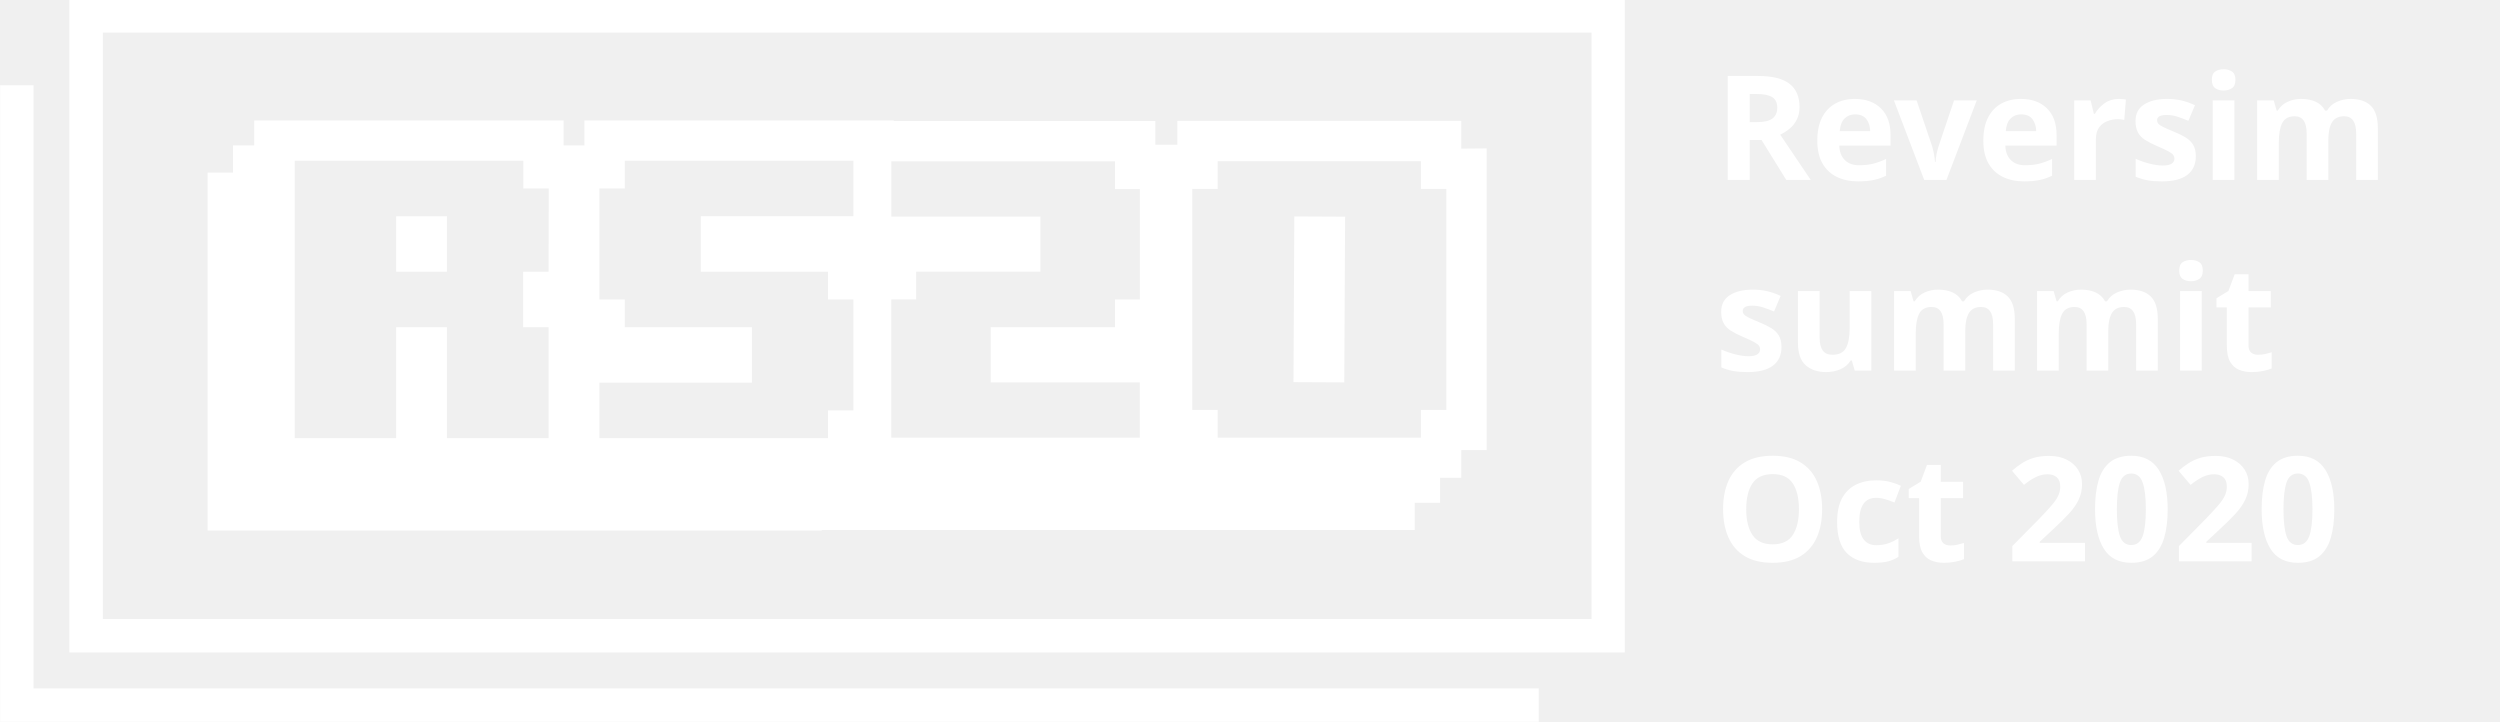
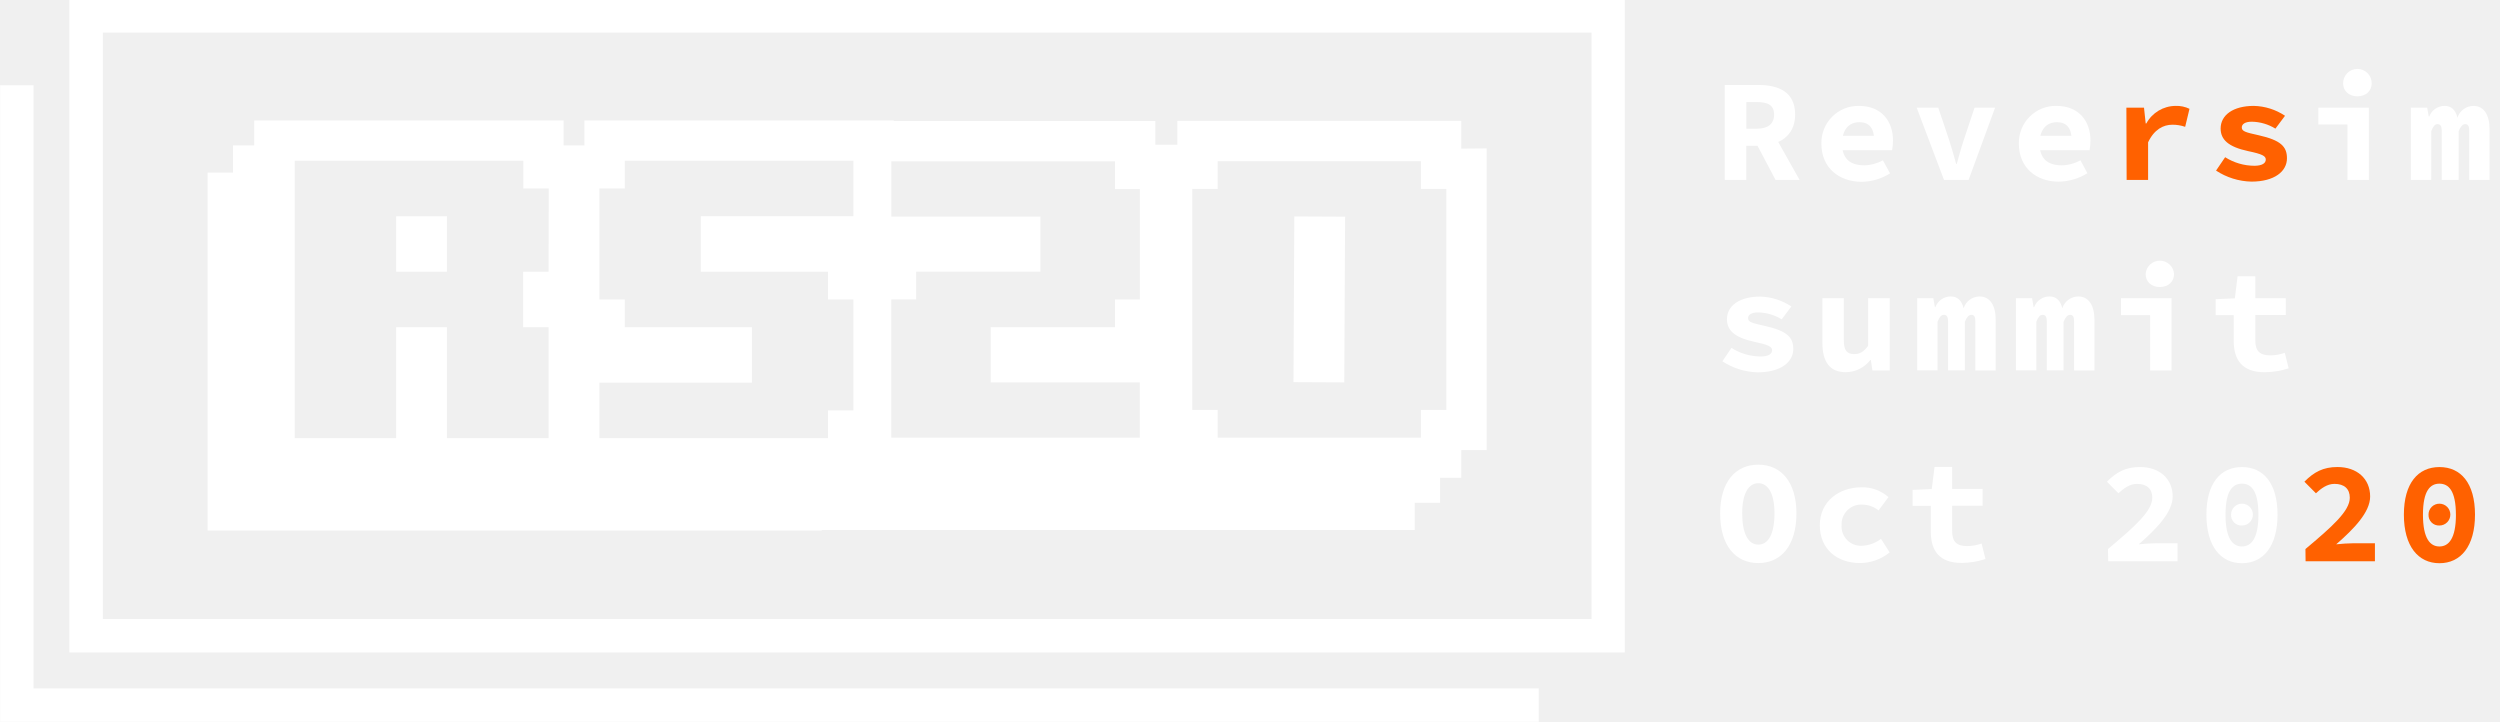
<svg xmlns="http://www.w3.org/2000/svg" viewBox="0 0 721 208">
  <defs>
-     <style>.cls-1,.cls-2{fill:#fff;}.cls-2{font-size:42px;font-family:PTMono-Bold, PT Mono;font-weight:700;}</style>
+     <style>.cls-1{fill:#fff;}.cls-2{fill:#ff6100;}</style>
  </defs>
  <g id="Layer_3" data-name="Layer 3">
    <path class="cls-1" d="M468.59,188.17H20V-.23H468.59ZM29.67,178.53H459V9.41H29.67Z" />
    <polygon class="cls-1" points="443.77 208.17 0.03 208.17 0.03 24.59 9.67 24.59 9.67 198.53 443.77 198.53 443.77 208.17" />
-     <text class="cls-2" transform="translate(494.5 51.89)">Reversim<tspan x="0" y="55">summit</tspan>
-       <tspan x="0" y="110">Oct 2020</tspan>
-     </text>
+     <path class="cls-1" d="M497.42,24.51h9.73c5.8,0,10.57,2,10.57,8.53,0,6.29-4.77,9-10.57,9h-3.52v9.85h-6.21Zm9.23,12.61c3.25,0,5-1.4,5-4.08s-1.75-3.61-5-3.61h-3v7.69Zm3.65-.69L519,51.89h-6.93L506,40.4Z" />
+     <path class="cls-1" d="M525.29,41.45a10.63,10.63,0,0,1,10.84-10.91c6.43,0,9.81,4.34,9.81,10a17.17,17.17,0,0,1-.26,2.77H529.87V39.17H541.5l-1,1.18c0-3.35-1.45-5.11-4.19-5.11-3.06,0-5.06,2.07-5.06,6.21,0,4.33,2.35,6.23,6.41,6.23a11.45,11.45,0,0,0,5.36-1.45L545.1,50a15.91,15.91,0,0,1-8.26,2.44C530.34,52.39,525.29,48.38,525.29,41.45Z" />
+     <path class="cls-1" d="M552.77,31.05H559l3.28,9.82c.68,2.09,1.26,4.23,1.88,6.41h.17c.62-2.18,1.17-4.32,1.86-6.41l3.28-9.82h5.91l-7.64,20.84h-7.09Z" />
+     <path class="cls-1" d="M582.24,41.45a10.63,10.63,0,0,1,10.84-10.91c6.43,0,9.81,4.34,9.81,10a17.17,17.17,0,0,1-.26,2.77H586.82V39.17h11.64l-1,1.18c0-3.35-1.45-5.11-4.19-5.11-3.06,0-5.06,2.07-5.06,6.21,0,4.33,2.35,6.23,6.41,6.23A11.45,11.45,0,0,0,600,46.23l2,3.72a15.91,15.91,0,0,1-8.26,2.44C587.29,52.39,582.24,48.38,582.24,41.45Z" />
+     <path class="cls-2" d="M613.25,31.05h5.08l.49,4.55H619a9.68,9.68,0,0,1,8.45-5.06,8.57,8.57,0,0,1,4,.84l-1.25,5.2a10.9,10.9,0,0,0-3.69-.61c-2.59,0-5.24,1.34-7,5.08V51.89h-6.19Z" />
+     <path class="cls-2" d="M639.11,49.2l2.62-3.86a15.91,15.91,0,0,0,8.41,2.47c2.29,0,3.31-.76,3.31-1.79s-1-1.58-5.1-2.44c-5.67-1.22-7.92-3.3-7.92-6.51,0-3.89,3.62-6.53,9.57-6.53a16.84,16.84,0,0,1,9,2.85l-2.77,3.71a13.39,13.39,0,0,0-6.81-2c-1.93,0-2.89.69-2.89,1.67,0,1.15,1.28,1.43,4.81,2.22,6.43,1.44,8.22,3.27,8.22,6.66,0,3.78-3.6,6.73-10.28,6.73A19.39,19.39,0,0,1,639.11,49.2Z" />
+     <path class="cls-1" d="M677,35.89h-8.39V31.05h14.58V51.89H677ZM675.75,24A4.11,4.11,0,0,1,684,24c0,2.28-1.72,3.78-4.11,3.78S675.75,26.29,675.75,24Z" />
+     <path class="cls-1" d="M695.3,31.05H700l.45,2.56h.14a4.72,4.72,0,0,1,4.51-3.07c1.81,0,3.13,1.18,3.62,3.41a4.89,4.89,0,0,1,4.61-3.41c3,0,4.66,2.56,4.66,6.73V51.89h-5.87V37.7c0-1.29-.31-1.9-1.12-1.9s-1.34.65-1.92,2V51.89H704.2V37.7c0-1.29-.37-1.9-1.19-1.9s-1.29.65-1.84,2V51.89H695.3Z" />
+     <path class="cls-1" d="M496.73,104.2l2.62-3.86a15.91,15.91,0,0,0,8.41,2.47c2.3,0,3.31-.76,3.31-1.79s-1-1.58-5.1-2.44c-5.67-1.22-7.92-3.3-7.92-6.51,0-3.89,3.62-6.53,9.57-6.53a16.9,16.9,0,0,1,9,2.85l-2.77,3.71a13.46,13.46,0,0,0-6.82-2c-1.93,0-2.89.69-2.89,1.67,0,1.15,1.28,1.43,4.82,2.22,6.43,1.44,8.22,3.27,8.22,6.66,0,3.77-3.6,6.73-10.29,6.73A19.39,19.39,0,0,1,496.73,104.2Z" />
+     <path class="cls-1" d="M525.58,98.91V86h6.18V98.12c0,2.76.74,4,3,4,1.53,0,2.62-.54,4-2.37V86H545v20.84h-5l-.44-3h-.17a9,9,0,0,1-7,3.5C527.59,107.39,525.58,104.17,525.58,98.91Z" />
+     <path class="cls-1" d="M552.92,86h4.65l.45,2.57h.14a4.72,4.72,0,0,1,4.51-3.07c1.81,0,3.13,1.18,3.63,3.41a4.87,4.87,0,0,1,4.6-3.41c3,0,4.66,2.56,4.66,6.73v14.61h-5.87V92.7c0-1.29-.31-1.9-1.12-1.9s-1.34.65-1.91,2v14h-4.83V92.7c0-1.29-.38-1.9-1.2-1.9s-1.29.65-1.84,2v14h-5.87Z" />
+     <path class="cls-1" d="M581.4,86h4.65l.44,2.57h.15a4.72,4.72,0,0,1,4.51-3.07c1.8,0,3.12,1.18,3.62,3.41a4.88,4.88,0,0,1,4.61-3.41c3,0,4.66,2.56,4.66,6.73v14.61h-5.87V92.7c0-1.29-.31-1.9-1.13-1.9s-1.33.65-1.91,2v14H590.3V92.7c0-1.29-.37-1.9-1.19-1.9s-1.29.65-1.84,2v14H581.4Z" />
+     <path class="cls-1" d="M620.09,90.89H611.7V86h14.58v20.84h-6.19ZM618.8,79A4.11,4.11,0,0,1,627,79c0,2.28-1.72,3.78-4.11,3.78S618.8,81.29,618.8,79Z" />
+     <path class="cls-1" d="M644.2,98.25V90.89H639v-4.6l5.53-.25.79-6.37h5.11V86h8.79v4.85h-8.79v7.28c0,3.17,1.34,4.36,4.38,4.36a12.45,12.45,0,0,0,4.12-.74l1.12,4.47a22.87,22.87,0,0,1-6.81,1.13C646.56,107.39,644.2,103.71,644.2,98.25Z" />
+     <path class="cls-1" d="M496.09,148.07c0-9.15,4.49-14.06,11-14.06s11,4.91,11,14.06c0,9.37-4.5,14.32-11,14.32S496.09,157.44,496.09,148.07Zm15.67,0c0-5.69-1.8-8.71-4.65-8.71s-4.66,3-4.66,8.71c0,5.91,1.8,9,4.66,9S511.76,154,511.76,148.07Z" />
+     <path class="cls-1" d="M524.83,151.48c0-6.94,5.63-10.94,12-10.94a11.26,11.26,0,0,1,7.8,2.83l-2.85,3.83a7.65,7.65,0,0,0-4.61-1.67,5.67,5.67,0,0,0-6.06,5.95A5.58,5.58,0,0,0,537,157.4a9.53,9.53,0,0,0,5.48-2l2.5,3.91a13.58,13.58,0,0,1-8.56,3.07C529.86,162.39,524.83,158.39,524.83,151.48Z" />
+     <path class="cls-1" d="M556.84,153.25v-7.36h-5.25v-4.6l5.53-.25.8-6.37H563V141h8.78v4.85H563v7.28c0,3.17,1.34,4.36,4.37,4.36a12.45,12.45,0,0,0,4.12-.74l1.12,4.47a22.81,22.81,0,0,1-6.81,1.13C559.2,162.39,556.84,158.71,556.84,153.25Z" />
+     <path class="cls-1" d="M607.94,158.34c7.65-6.42,12.78-10.94,12.78-14.79,0-2.58-1.6-4-4.4-4-2.12,0-3.85,1.31-5.36,2.71l-3.32-3.34c2.77-2.8,5.44-4.23,9.53-4.23,5.62,0,9.43,3.36,9.43,8.51,0,4.49-4.62,9.28-9.79,13.78,1.53-.16,3.46-.3,4.85-.3H628v5.19h-20Z" />
+     <path class="cls-1" d="M636.33,148.43c0-9.08,4.08-13.73,10.25-13.73s10.26,4.65,10.26,13.73-4.08,14-10.26,14S636.33,157.49,636.33,148.43Zm15,0c0-6.93-2.1-8.94-4.75-8.94s-4.74,2-4.74,8.94,2.1,9.17,4.74,9.17S651.33,155.36,651.33,148.43Zm-7.89-.08a3.15,3.15,0,1,1,3.14,3.21A3,3,0,0,1,643.44,148.35Z" />
+     <path class="cls-2" d="M664.89,158.34c7.65-6.42,12.79-10.94,12.79-14.79,0-2.58-1.61-4-4.41-4-2.12,0-3.85,1.31-5.36,2.71l-3.32-3.34c2.77-2.8,5.44-4.23,9.53-4.23,5.62,0,9.43,3.36,9.43,8.51,0,4.49-4.61,9.28-9.79,13.78,1.53-.16,3.46-.3,4.85-.3h6.32v5.19h-20Z" />
+     <path class="cls-2" d="M693.28,148.43c0-9.08,4.08-13.73,10.26-13.73s10.25,4.65,10.25,13.73-4.08,14-10.25,14S693.28,157.49,693.28,148.43Zm15,0c0-6.93-2.11-8.94-4.75-8.94s-4.75,2-4.75,8.94,2.1,9.17,4.75,9.17S708.29,155.36,708.29,148.43Zm-7.9-.08a3.15,3.15,0,1,1,3.15,3.21A3,3,0,0,1,700.39,148.35Z" />
    <g id="LOGO">
      <rect class="cls-1" x="114.25" y="62.37" width="14.65" height="15.99" />
      <path class="cls-1" d="M421.42,42.86v-8H339.54v6.89H333.2V34.89H257.76v-.15H168.55v7.2h-6v-7.2H73.31v7.2H67.2v7.84H59.87V153H237v-.15H408V145h7.32v-7.2h6.11v-8h7.33v-87ZM158.21,78.36h-7.33v16h7.33v32H128.9v-32H114.25v32H85v-80h65.93v8h7.33Zm87.91-16h-44v16H238.8v8h7.32v32H238.8v8H172.86v-16h44v-16H180.19v-8h-7.33v-32h7.33v-8h65.93Zm82.61,24h-7.17v8H285.72v15.93h43v15.93H257.05V86.35h7.16v-8h35.85V62.46h-43V46.53h64.51v8h7.17Zm88.39,31.86h-7.33v8H351.18v-8h-7.33V54.49h7.33v-8h58.61v8h7.33Z" />
      <polyline class="cls-1" points="387.69 110.28 387.93 62.49 373.28 62.42 373.04 110.21" />
    </g>
  </g>
</svg>
